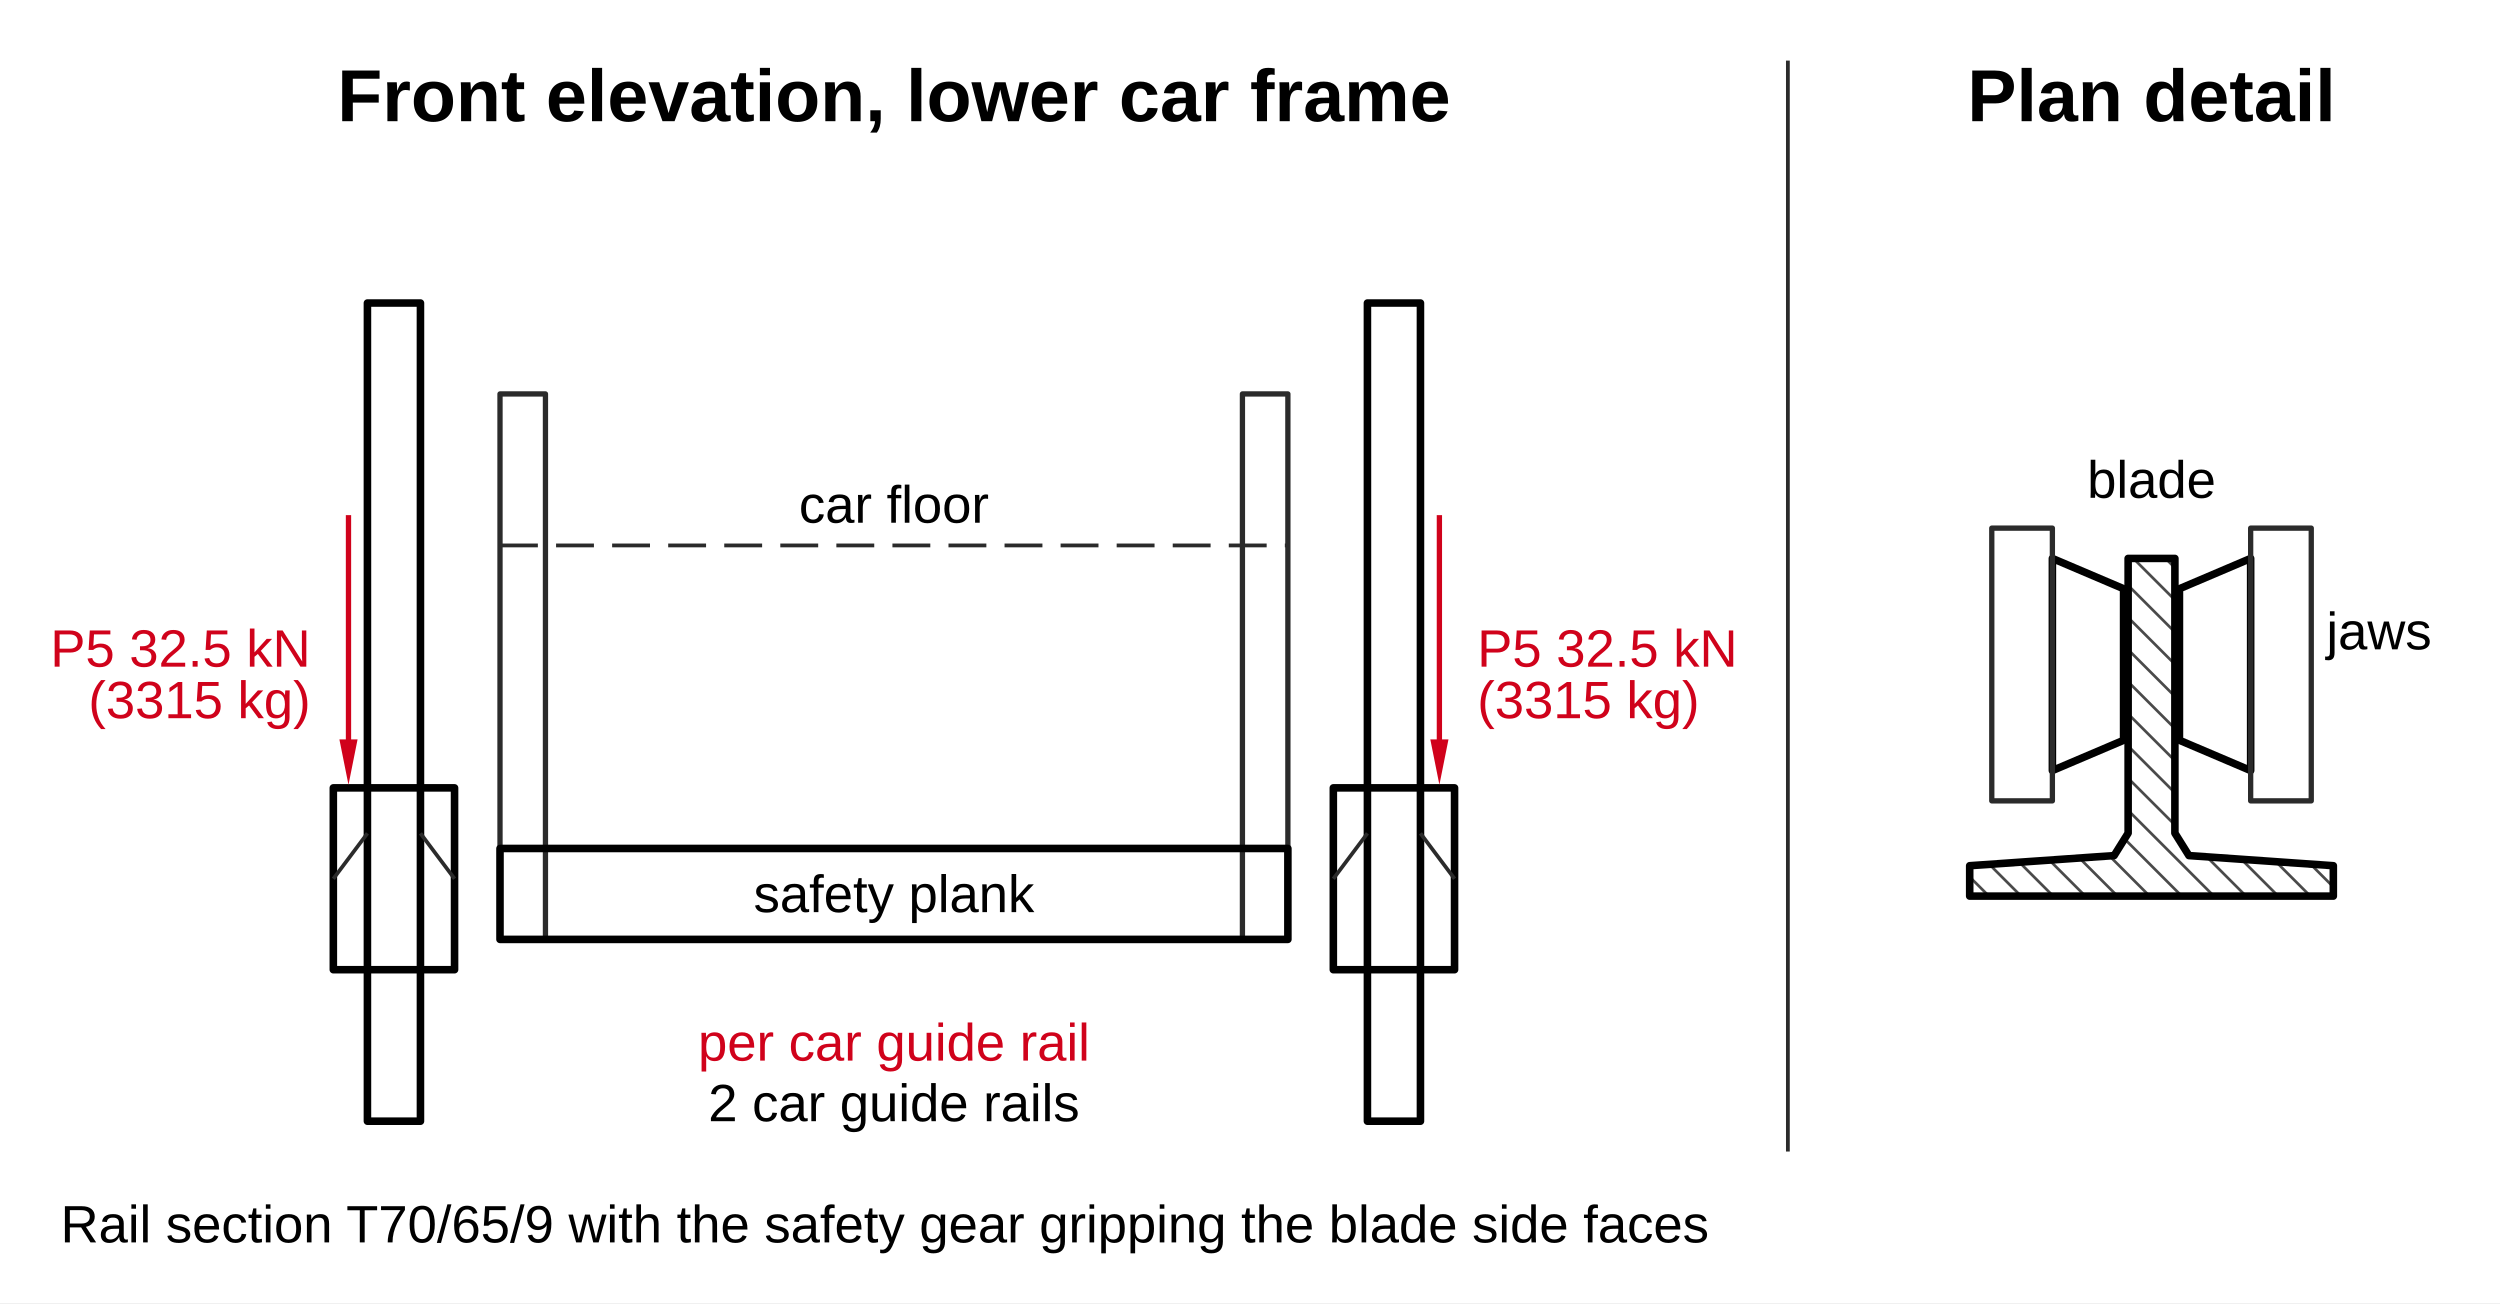
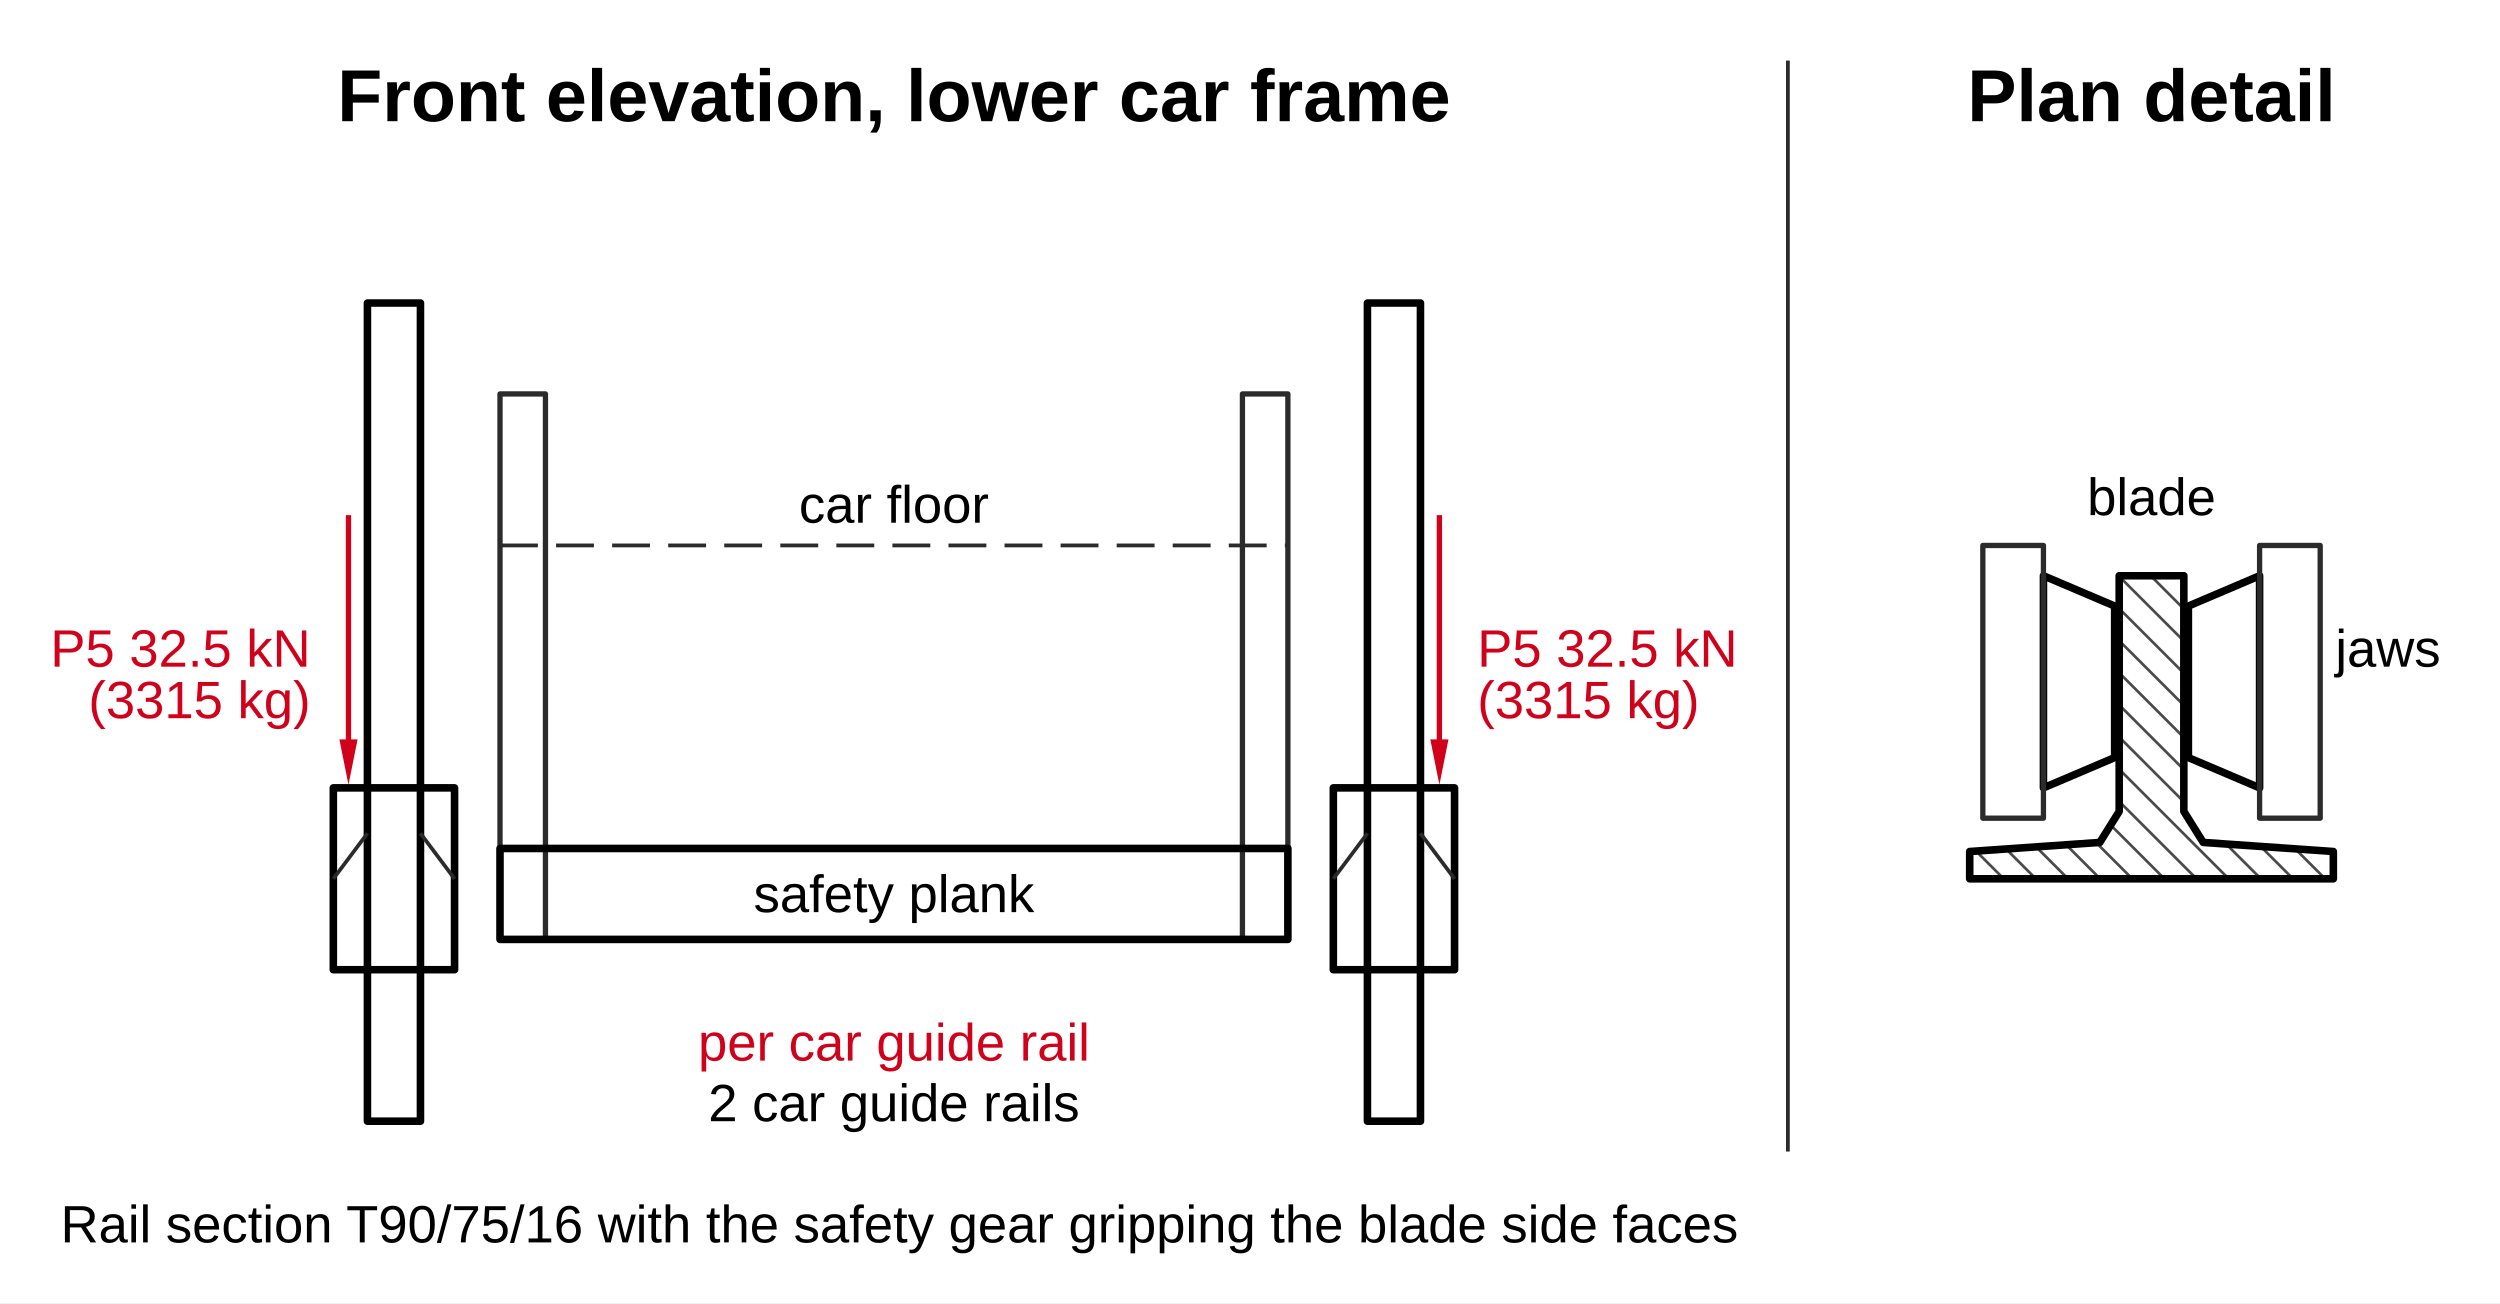
<svg xmlns="http://www.w3.org/2000/svg" version="1.1" width="165mm" height="86mm" viewBox="0 0 1650 860" data-figure="F8">
  <rect x="0" y="0" width="1650" height="860" fill="#FFFFFF" />
  <text x="590" y="80" font-family="ISOCPEUR, 'Arial Narrow', Arial, sans-serif" font-size="48.61" text-anchor="middle" fill="#000000" font-weight="bold">Front elevation, lower car frame</text>
  <polygon data-tag="stile-left" points="330,260 360,260 360,620 330,620" fill="none" stroke="#2B2B2B" stroke-width="3.5" stroke-linejoin="round" stroke-linecap="butt" />
  <polygon data-tag="stile-right" points="820,260 850,260 850,620 820,620" fill="none" stroke="#2B2B2B" stroke-width="3.5" stroke-linejoin="round" stroke-linecap="butt" />
  <polygon data-tag="plank" points="330,560 850,560 850,620 330,620" fill="none" stroke="#000000" stroke-width="5" stroke-linejoin="round" stroke-linecap="butt" />
  <polyline data-tag="car-floor" points="330,360 850,360" fill="none" stroke="#2B2B2B" stroke-width="2.5" stroke-linejoin="round" stroke-linecap="butt" stroke-dasharray="25 12" />
  <text x="590" y="345" font-family="ISOCPEUR, 'Arial Narrow', Arial, sans-serif" font-size="34.72" text-anchor="middle" fill="#000000">car floor</text>
  <text x="590" y="602" font-family="ISOCPEUR, 'Arial Narrow', Arial, sans-serif" font-size="34.72" text-anchor="middle" fill="#000000">safety plank</text>
  <polygon data-tag="rail-1" points="242.5,200 277.5,200 277.5,740 242.5,740" fill="none" stroke="#000000" stroke-width="5" stroke-linejoin="round" stroke-linecap="butt" />
  <polygon data-tag="safety-gear-1" points="220,520 300,520 300,640 220,640" fill="none" stroke="#000000" stroke-width="5" stroke-linejoin="round" stroke-linecap="butt" />
  <polyline points="220,580 242.5,550" fill="none" stroke="#2B2B2B" stroke-width="2.5" stroke-linejoin="round" stroke-linecap="butt" />
  <polyline points="300,580 277.5,550" fill="none" stroke="#2B2B2B" stroke-width="2.5" stroke-linejoin="round" stroke-linecap="butt" />
  <polyline data-tag="force-p5-1" data-value="32.5" points="230,340 230,498" fill="none" stroke="#D0021B" stroke-width="3.5" stroke-linejoin="round" stroke-linecap="butt" />
  <polygon points="230,518 224,488 236,488" fill="#D0021B" stroke="none" />
  <text data-tag="force-p5-1-text" data-value="32.5" x="205" y="440" font-family="ISOCPEUR, 'Arial Narrow', Arial, sans-serif" font-size="34.72" text-anchor="end" fill="#D0021B">P5 32.5 kN</text>
  <text data-tag="kg-force-p5-1-text" data-value="3315" x="205" y="474" font-family="ISOCPEUR, 'Arial Narrow', Arial, sans-serif" font-size="34.72" text-anchor="end" fill="#D0021B">(3315 kg)</text>
  <polygon data-tag="rail-2" points="902.5,200 937.5,200 937.5,740 902.5,740" fill="none" stroke="#000000" stroke-width="5" stroke-linejoin="round" stroke-linecap="butt" />
  <polygon data-tag="safety-gear-2" points="880,520 960,520 960,640 880,640" fill="none" stroke="#000000" stroke-width="5" stroke-linejoin="round" stroke-linecap="butt" />
  <polyline points="880,580 902.5,550" fill="none" stroke="#2B2B2B" stroke-width="2.5" stroke-linejoin="round" stroke-linecap="butt" />
  <polyline points="960,580 937.5,550" fill="none" stroke="#2B2B2B" stroke-width="2.5" stroke-linejoin="round" stroke-linecap="butt" />
  <polyline data-tag="force-p5-2" data-value="32.5" points="950,340 950,498" fill="none" stroke="#D0021B" stroke-width="3.5" stroke-linejoin="round" stroke-linecap="butt" />
  <polygon points="950,518 944,488 956,488" fill="#D0021B" stroke="none" />
  <text data-tag="force-p5-2-text" data-value="32.5" x="975" y="440" font-family="ISOCPEUR, 'Arial Narrow', Arial, sans-serif" font-size="34.72" text-anchor="start" fill="#D0021B">P5 32.5 kN</text>
  <text data-tag="kg-force-p5-2-text" data-value="3315" x="975" y="474" font-family="ISOCPEUR, 'Arial Narrow', Arial, sans-serif" font-size="34.72" text-anchor="start" fill="#D0021B">(3315 kg)</text>
  <text data-tag="p5-per-rail" x="590" y="700" font-family="ISOCPEUR, 'Arial Narrow', Arial, sans-serif" font-size="34.72" text-anchor="middle" fill="#D0021B">per car guide rail</text>
  <text data-tag="rail-count" data-value="2" x="590" y="740" font-family="ISOCPEUR, 'Arial Narrow', Arial, sans-serif" font-size="34.72" text-anchor="middle" fill="#000000">2 car guide rails</text>
  <polyline data-tag="view-split" points="1180,40 1180,760" fill="none" stroke="#2B2B2B" stroke-width="2.5" stroke-linejoin="round" stroke-linecap="butt" />
  <text x="1420" y="80" font-family="ISOCPEUR, 'Arial Narrow', Arial, sans-serif" font-size="48.61" text-anchor="middle" fill="#000000" font-weight="bold">Plan detail</text>
-   <polyline points="1429.23,368.57 1435.43,374.77" fill="none" stroke="#4A4A4A" stroke-width="1.8" stroke-linejoin="round" stroke-linecap="butt" />
-   <polyline points="1408.02,368.57 1435.43,395.98" fill="none" stroke="#4A4A4A" stroke-width="1.8" stroke-linejoin="round" stroke-linecap="butt" />
-   <polyline points="1404.57,386.34 1435.43,417.19" fill="none" stroke="#4A4A4A" stroke-width="1.8" stroke-linejoin="round" stroke-linecap="butt" />
-   <polyline points="1404.57,407.55 1435.43,438.41" fill="none" stroke="#4A4A4A" stroke-width="1.8" stroke-linejoin="round" stroke-linecap="butt" />
-   <polyline points="1404.57,428.76 1435.43,459.62" fill="none" stroke="#4A4A4A" stroke-width="1.8" stroke-linejoin="round" stroke-linecap="butt" />
-   <polyline points="1404.57,449.98 1435.43,480.83" fill="none" stroke="#4A4A4A" stroke-width="1.8" stroke-linejoin="round" stroke-linecap="butt" />
-   <polyline points="1524.91,570.31 1540,585.41" fill="none" stroke="#4A4A4A" stroke-width="1.8" stroke-linejoin="round" stroke-linecap="butt" />
-   <polyline points="1404.57,471.19 1435.43,502.05" fill="none" stroke="#4A4A4A" stroke-width="1.8" stroke-linejoin="round" stroke-linecap="butt" />
-   <polyline points="1502.09,568.71 1524.81,591.43" fill="none" stroke="#4A4A4A" stroke-width="1.8" stroke-linejoin="round" stroke-linecap="butt" />
-   <polyline points="1404.57,492.4 1435.43,523.26" fill="none" stroke="#4A4A4A" stroke-width="1.8" stroke-linejoin="round" stroke-linecap="butt" />
-   <polyline points="1479.28,567.11 1503.6,591.43" fill="none" stroke="#4A4A4A" stroke-width="1.8" stroke-linejoin="round" stroke-linecap="butt" />
-   <polyline points="1404.57,513.62 1435.43,544.47" fill="none" stroke="#4A4A4A" stroke-width="1.8" stroke-linejoin="round" stroke-linecap="butt" />
-   <polyline points="1456.47,565.51 1482.38,591.43" fill="none" stroke="#4A4A4A" stroke-width="1.8" stroke-linejoin="round" stroke-linecap="butt" />
-   <polyline points="1404.57,534.83 1461.17,591.43" fill="none" stroke="#4A4A4A" stroke-width="1.8" stroke-linejoin="round" stroke-linecap="butt" />
-   <polyline points="1402.2,553.67 1439.96,591.43" fill="none" stroke="#4A4A4A" stroke-width="1.8" stroke-linejoin="round" stroke-linecap="butt" />
-   <polyline points="1392.22,564.9 1418.74,591.43" fill="none" stroke="#4A4A4A" stroke-width="1.8" stroke-linejoin="round" stroke-linecap="butt" />
-   <polyline points="1372.4,566.29 1397.53,591.43" fill="none" stroke="#4A4A4A" stroke-width="1.8" stroke-linejoin="round" stroke-linecap="butt" />
-   <polyline points="1352.57,567.68 1376.32,591.43" fill="none" stroke="#4A4A4A" stroke-width="1.8" stroke-linejoin="round" stroke-linecap="butt" />
-   <polyline points="1332.75,569.07 1355.1,591.43" fill="none" stroke="#4A4A4A" stroke-width="1.8" stroke-linejoin="round" stroke-linecap="butt" />
-   <polyline points="1312.93,570.46 1333.89,591.43" fill="none" stroke="#4A4A4A" stroke-width="1.8" stroke-linejoin="round" stroke-linecap="butt" />
-   <polyline points="1300,578.75 1312.68,591.43" fill="none" stroke="#4A4A4A" stroke-width="1.8" stroke-linejoin="round" stroke-linecap="butt" />
-   <polygon data-tag="detail-rail" points="1300,591.43 1540,591.43 1540,571.37 1444.69,564.69 1435.43,549.87 1435.43,368.57 1404.57,368.57 1404.57,549.87 1395.31,564.69 1300,571.37" fill="none" stroke="#000000" stroke-width="5" stroke-linejoin="round" stroke-linecap="butt" />
-   <polygon data-tag="jaw-left" points="1401.57,388.57 1401.57,488.57 1354.57,508.57 1354.57,368.57" fill="none" stroke="#000000" stroke-width="5" stroke-linejoin="round" stroke-linecap="butt" />
-   <polygon points="1314.57,348.57 1354.57,348.57 1354.57,528.57 1314.57,528.57" fill="none" stroke="#2B2B2B" stroke-width="3.5" stroke-linejoin="round" stroke-linecap="butt" />
-   <polygon data-tag="jaw-right" points="1438.43,388.57 1438.43,488.57 1485.43,508.57 1485.43,368.57" fill="none" stroke="#000000" stroke-width="5" stroke-linejoin="round" stroke-linecap="butt" />
-   <polygon points="1485.43,348.57 1525.43,348.57 1525.43,528.57 1485.43,528.57" fill="none" stroke="#2B2B2B" stroke-width="3.5" stroke-linejoin="round" stroke-linecap="butt" />
-   <text x="1535.43" y="428.57" font-family="ISOCPEUR, 'Arial Narrow', Arial, sans-serif" font-size="34.72" text-anchor="start" fill="#000000">jaws</text>
-   <text x="1420" y="328.57" font-family="ISOCPEUR, 'Arial Narrow', Arial, sans-serif" font-size="34.72" text-anchor="middle" fill="#000000">blade</text>
-   <text data-tag="rail-note" data-value="T70/65/9" x="40" y="820" font-family="ISOCPEUR, 'Arial Narrow', Arial, sans-serif" font-size="34.72" text-anchor="start" fill="#000000">Rail section T70/65/9 with the safety gear gripping the blade side faces</text>
+   <polyline points="1440.66,380 1441.33,380.67" fill="none" stroke="#4A4A4A" stroke-width="1.8" stroke-linejoin="round" stroke-linecap="butt" />
+   <polyline points="1419.45,380 1441.33,401.89" fill="none" stroke="#4A4A4A" stroke-width="1.8" stroke-linejoin="round" stroke-linecap="butt" />
+   <polyline points="1398.67,380.43 1441.33,423.1" fill="none" stroke="#4A4A4A" stroke-width="1.8" stroke-linejoin="round" stroke-linecap="butt" />
+   <polyline points="1398.67,401.65 1441.33,444.31" fill="none" stroke="#4A4A4A" stroke-width="1.8" stroke-linejoin="round" stroke-linecap="butt" />
+   <polyline points="1398.67,422.86 1441.33,465.53" fill="none" stroke="#4A4A4A" stroke-width="1.8" stroke-linejoin="round" stroke-linecap="butt" />
+   <polyline points="1537.64,561.84 1540,564.19" fill="none" stroke="#4A4A4A" stroke-width="1.8" stroke-linejoin="round" stroke-linecap="butt" />
+   <polyline points="1398.67,444.07 1441.33,486.74" fill="none" stroke="#4A4A4A" stroke-width="1.8" stroke-linejoin="round" stroke-linecap="butt" />
+   <polyline points="1514.84,560.24 1534.59,580" fill="none" stroke="#4A4A4A" stroke-width="1.8" stroke-linejoin="round" stroke-linecap="butt" />
+   <polyline points="1398.67,465.29 1441.33,507.95" fill="none" stroke="#4A4A4A" stroke-width="1.8" stroke-linejoin="round" stroke-linecap="butt" />
+   <polyline points="1492.03,558.65 1513.38,580" fill="none" stroke="#4A4A4A" stroke-width="1.8" stroke-linejoin="round" stroke-linecap="butt" />
+   <polyline points="1398.67,486.5 1441.33,529.17" fill="none" stroke="#4A4A4A" stroke-width="1.8" stroke-linejoin="round" stroke-linecap="butt" />
+   <polyline points="1469.22,557.05 1492.17,580" fill="none" stroke="#4A4A4A" stroke-width="1.8" stroke-linejoin="round" stroke-linecap="butt" />
+   <polyline points="1398.67,507.71 1470.95,580" fill="none" stroke="#4A4A4A" stroke-width="1.8" stroke-linejoin="round" stroke-linecap="butt" />
+   <polyline points="1398.67,528.93 1449.74,580" fill="none" stroke="#4A4A4A" stroke-width="1.8" stroke-linejoin="round" stroke-linecap="butt" />
+   <polyline points="1393.04,544.52 1428.53,580" fill="none" stroke="#4A4A4A" stroke-width="1.8" stroke-linejoin="round" stroke-linecap="butt" />
+   <polyline points="1383.48,556.17 1407.31,580" fill="none" stroke="#4A4A4A" stroke-width="1.8" stroke-linejoin="round" stroke-linecap="butt" />
+   <polyline points="1363.65,557.55 1386.1,580" fill="none" stroke="#4A4A4A" stroke-width="1.8" stroke-linejoin="round" stroke-linecap="butt" />
+   <polyline points="1343.83,558.94 1364.89,580" fill="none" stroke="#4A4A4A" stroke-width="1.8" stroke-linejoin="round" stroke-linecap="butt" />
+   <polyline points="1324,560.32 1343.68,580" fill="none" stroke="#4A4A4A" stroke-width="1.8" stroke-linejoin="round" stroke-linecap="butt" />
+   <polyline points="1304.17,561.71 1322.46,580" fill="none" stroke="#4A4A4A" stroke-width="1.8" stroke-linejoin="round" stroke-linecap="butt" />
+   <polyline points="1300,578.75 1301.25,580" fill="none" stroke="#4A4A4A" stroke-width="1.8" stroke-linejoin="round" stroke-linecap="butt" />
+   <polygon data-tag="detail-rail" points="1300,580 1540,580 1540,562 1454.13,556 1441.33,535.52 1441.33,380 1398.67,380 1398.67,535.52 1385.87,556 1300,562" fill="none" stroke="#000000" stroke-width="5" stroke-linejoin="round" stroke-linecap="butt" />
+   <polygon data-tag="jaw-left" points="1395.67,400 1395.67,500 1348.67,520 1348.67,380" fill="none" stroke="#000000" stroke-width="5" stroke-linejoin="round" stroke-linecap="butt" />
+   <polygon points="1308.67,360 1348.67,360 1348.67,540 1308.67,540" fill="none" stroke="#2B2B2B" stroke-width="3.5" stroke-linejoin="round" stroke-linecap="butt" />
+   <polygon data-tag="jaw-right" points="1444.33,400 1444.33,500 1491.33,520 1491.33,380" fill="none" stroke="#000000" stroke-width="5" stroke-linejoin="round" stroke-linecap="butt" />
+   <polygon points="1491.33,360 1531.33,360 1531.33,540 1491.33,540" fill="none" stroke="#2B2B2B" stroke-width="3.5" stroke-linejoin="round" stroke-linecap="butt" />
+   <text x="1541.33" y="440" font-family="ISOCPEUR, 'Arial Narrow', Arial, sans-serif" font-size="34.72" text-anchor="start" fill="#000000">jaws</text>
+   <text x="1420" y="340" font-family="ISOCPEUR, 'Arial Narrow', Arial, sans-serif" font-size="34.72" text-anchor="middle" fill="#000000">blade</text>
+   <text data-tag="rail-note" data-value="T90/75/16" x="40" y="820" font-family="ISOCPEUR, 'Arial Narrow', Arial, sans-serif" font-size="34.72" text-anchor="start" fill="#000000">Rail section T90/75/16 with the safety gear gripping the blade side faces</text>
</svg>
